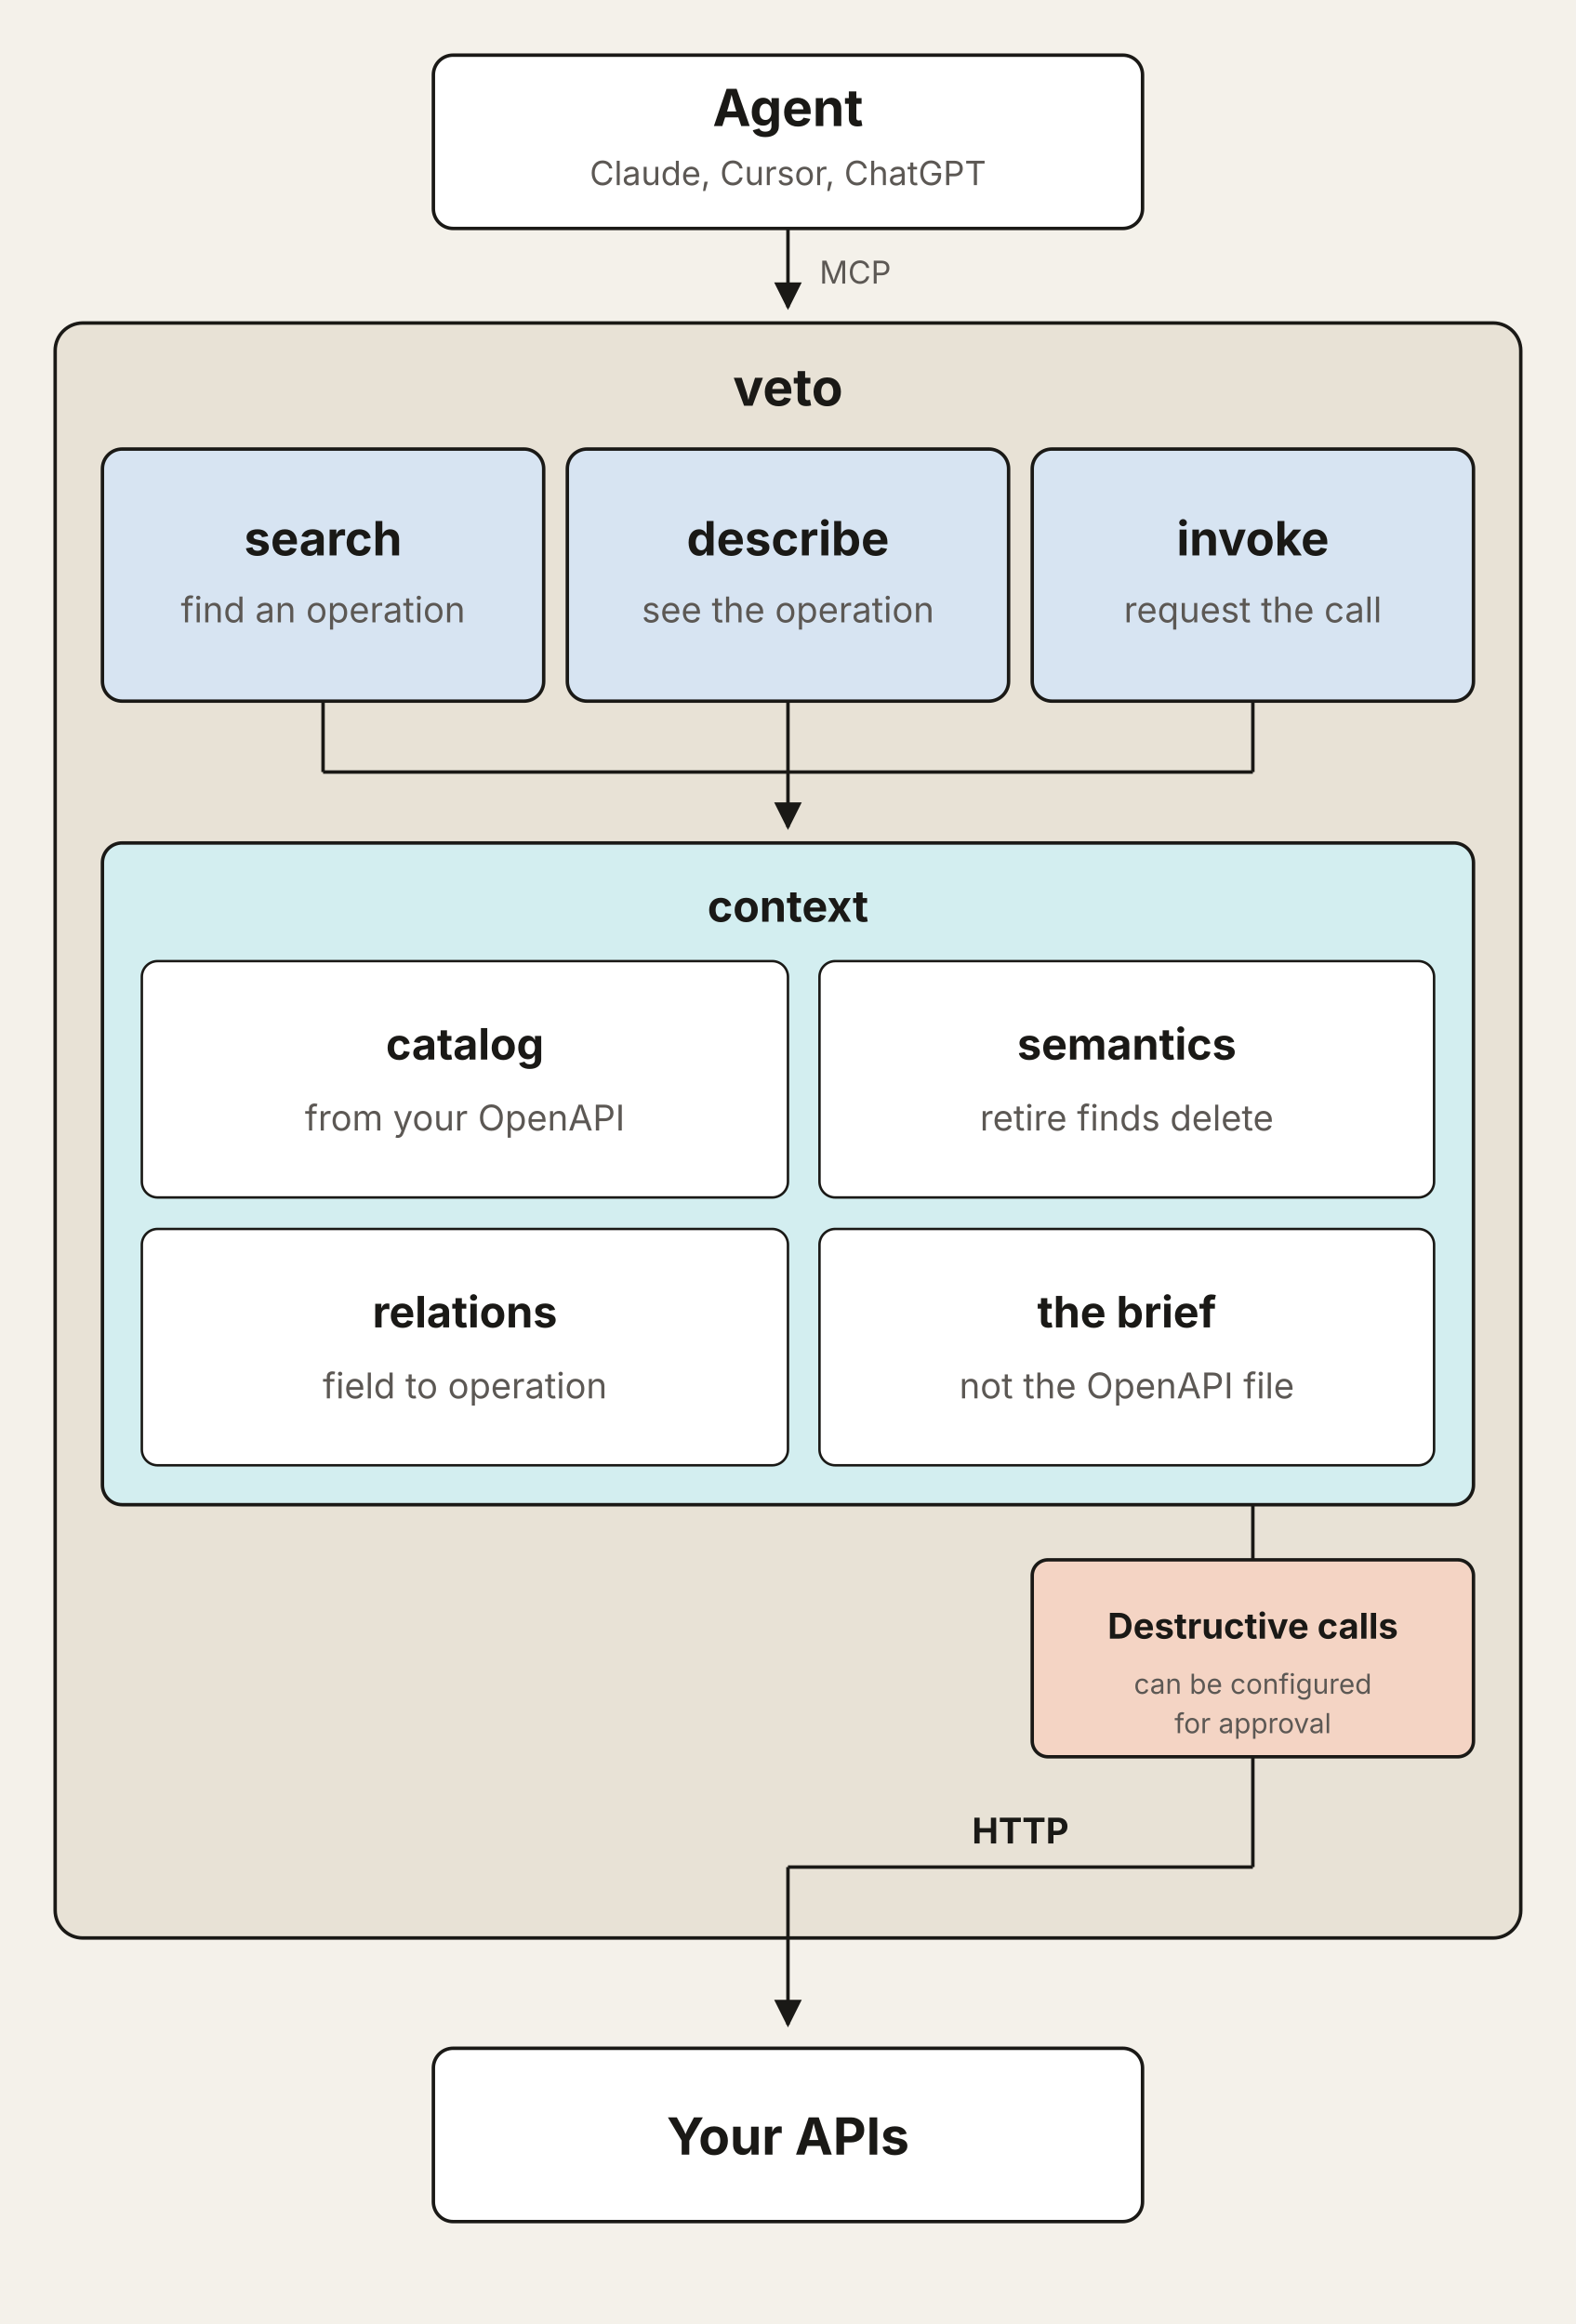
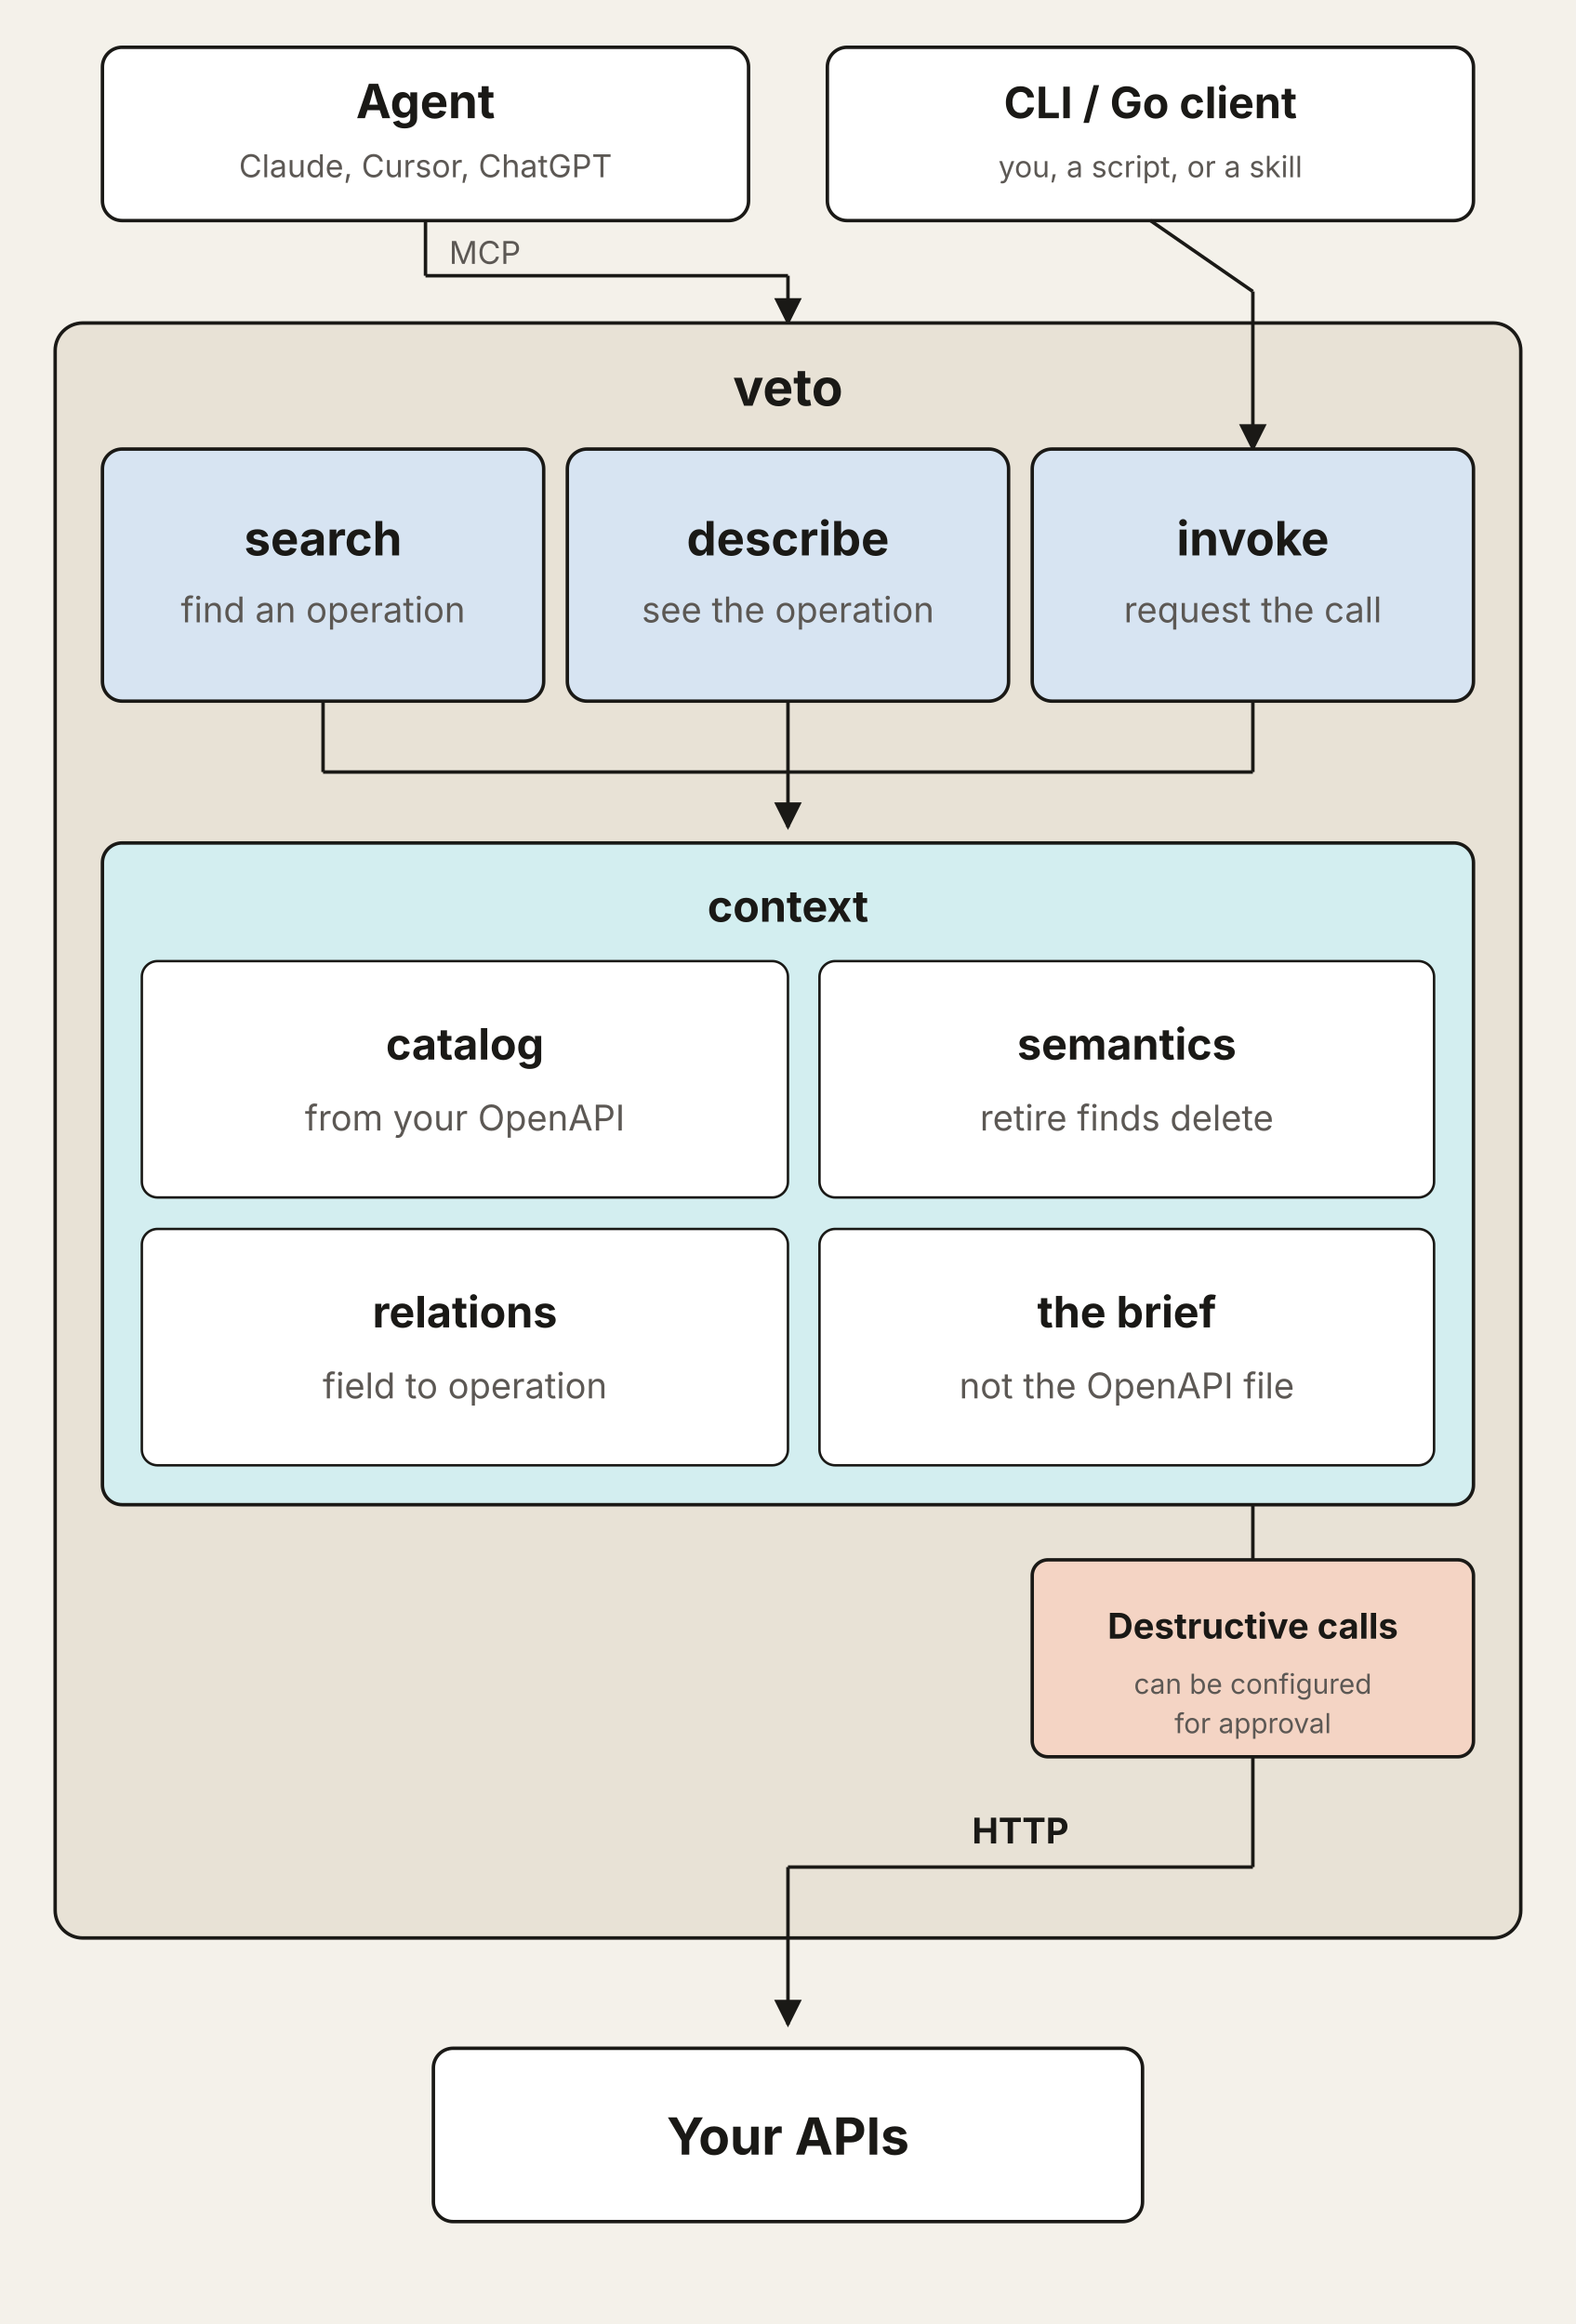
<svg xmlns="http://www.w3.org/2000/svg" width="800" height="1180" viewBox="0 0 800 1180" role="img" aria-labelledby="veto-runtime-title">
  <defs>
    <marker id="veto-runtime-arrow" viewBox="0 0 10 10" refX="9" refY="5" markerWidth="8" markerHeight="8" orient="auto-start-reverse">
      <path d="M 0 0 L 10 5 L 0 10 z" fill="#1A1916" />
    </marker>
  </defs>
  <rect width="800" height="1180" fill="#F4F1EA" />
  <g font-family="ui-sans-serif, system-ui, -apple-system, sans-serif" fill="#1A1916">
-     <rect x="220" y="28" width="360" height="88" rx="10" fill="#FFFFFF" stroke="#1A1916" stroke-width="1.75" />
-     <text x="400" y="64" text-anchor="middle" font-size="26" font-weight="650">Agent</text>
-     <text x="400" y="94" text-anchor="middle" font-size="17" fill="#5C5854">Claude, Cursor, ChatGPT</text>
-     <line x1="400" y1="116" x2="400" y2="156" stroke="#1A1916" stroke-width="1.75" marker-end="url(#veto-runtime-arrow)" />
-     <text x="416" y="144" font-size="16" fill="#5C5854">MCP</text>
+     <rect x="52" y="24" width="328" height="88" rx="10" fill="#FFFFFF" stroke="#1A1916" stroke-width="1.75" />
+     <text x="216" y="60" text-anchor="middle" font-size="24" font-weight="650">Agent</text>
+     <text x="216" y="90" text-anchor="middle" font-size="16" fill="#5C5854">Claude, Cursor, ChatGPT</text>
+     <rect x="420" y="24" width="328" height="88" rx="10" fill="#FFFFFF" stroke="#1A1916" stroke-width="1.75" />
+     <text x="584" y="60" text-anchor="middle" font-size="22" font-weight="650">CLI / Go client</text>
+     <text x="584" y="90" text-anchor="middle" font-size="15" fill="#5C5854">you, a script, or a skill</text>
+     <line x1="216" y1="112" x2="216" y2="140" stroke="#1A1916" stroke-width="1.75" />
+     <line x1="216" y1="140" x2="400" y2="140" stroke="#1A1916" stroke-width="1.75" />
+     <line x1="400" y1="140" x2="400" y2="164" stroke="#1A1916" stroke-width="1.75" marker-end="url(#veto-runtime-arrow)" />
+     <text x="228" y="134" font-size="16" fill="#5C5854">MCP</text>
+     <line x1="584" y1="112" x2="636" y2="148" stroke="#1A1916" stroke-width="1.75" />
+     <line x1="636" y1="148" x2="636" y2="164" stroke="#1A1916" stroke-width="1.75" />
    <rect x="28" y="164" width="744" height="820" rx="14" fill="#E8E2D6" stroke="#1A1916" stroke-width="1.75" />
+     <line x1="636" y1="164" x2="636" y2="228" stroke="#1A1916" stroke-width="1.75" marker-end="url(#veto-runtime-arrow)" />
    <text x="400" y="206" text-anchor="middle" font-size="26" font-weight="650">veto</text>
    <rect x="52" y="228" width="224" height="128" rx="10" fill="#D7E4F2" stroke="#1A1916" stroke-width="1.75" />
    <text x="164" y="282" text-anchor="middle" font-size="24" font-weight="650">search</text>
    <text x="164" y="316" text-anchor="middle" font-size="18" fill="#5C5854">find an operation</text>
    <rect x="288" y="228" width="224" height="128" rx="10" fill="#D7E4F2" stroke="#1A1916" stroke-width="1.75" />
    <text x="400" y="282" text-anchor="middle" font-size="24" font-weight="650">describe</text>
    <text x="400" y="316" text-anchor="middle" font-size="18" fill="#5C5854">see the operation</text>
    <rect x="524" y="228" width="224" height="128" rx="10" fill="#D7E4F2" stroke="#1A1916" stroke-width="1.75" />
    <text x="636" y="282" text-anchor="middle" font-size="24" font-weight="650">invoke</text>
    <text x="636" y="316" text-anchor="middle" font-size="18" fill="#5C5854">request the call</text>
    <line x1="164" y1="356" x2="164" y2="392" stroke="#1A1916" stroke-width="1.75" />
    <line x1="400" y1="356" x2="400" y2="392" stroke="#1A1916" stroke-width="1.75" />
    <line x1="636" y1="356" x2="636" y2="392" stroke="#1A1916" stroke-width="1.75" />
    <line x1="164" y1="392" x2="636" y2="392" stroke="#1A1916" stroke-width="1.75" />
    <line x1="400" y1="392" x2="400" y2="420" stroke="#1A1916" stroke-width="1.75" marker-end="url(#veto-runtime-arrow)" />
    <rect x="52" y="428" width="696" height="336" rx="10" fill="#D3EEF0" stroke="#1A1916" stroke-width="1.75" />
    <text x="400" y="468" text-anchor="middle" font-size="22" font-weight="650">context</text>
    <rect x="72" y="488" width="328" height="120" rx="8" fill="#FFFFFF" stroke="#1A1916" stroke-width="1.25" />
    <text x="236" y="538" text-anchor="middle" font-size="22" font-weight="650">catalog</text>
    <text x="236" y="574" text-anchor="middle" font-size="18" fill="#5C5854">from your OpenAPI</text>
    <rect x="416" y="488" width="312" height="120" rx="8" fill="#FFFFFF" stroke="#1A1916" stroke-width="1.25" />
    <text x="572" y="538" text-anchor="middle" font-size="22" font-weight="650">semantics</text>
    <text x="572" y="574" text-anchor="middle" font-size="18" fill="#5C5854">retire finds delete</text>
    <rect x="72" y="624" width="328" height="120" rx="8" fill="#FFFFFF" stroke="#1A1916" stroke-width="1.25" />
    <text x="236" y="674" text-anchor="middle" font-size="22" font-weight="650">relations</text>
    <text x="236" y="710" text-anchor="middle" font-size="18" fill="#5C5854">field to operation</text>
    <rect x="416" y="624" width="312" height="120" rx="8" fill="#FFFFFF" stroke="#1A1916" stroke-width="1.25" />
    <text x="572" y="674" text-anchor="middle" font-size="22" font-weight="650">the brief</text>
    <text x="572" y="710" text-anchor="middle" font-size="18" fill="#5C5854">not the OpenAPI file</text>
    <line x1="636" y1="764" x2="636" y2="792" stroke="#1A1916" stroke-width="1.75" />
    <rect x="524" y="792" width="224" height="100" rx="8" fill="#F4D4C4" stroke="#1A1916" stroke-width="1.75" />
    <text x="636" y="832" text-anchor="middle" font-size="18" font-weight="650">Destructive calls</text>
    <text x="636" y="860" text-anchor="middle" font-size="14" fill="#5C5854">can be configured</text>
    <text x="636" y="880" text-anchor="middle" font-size="14" fill="#5C5854">for approval</text>
    <line x1="636" y1="892" x2="636" y2="948" stroke="#1A1916" stroke-width="1.75" />
    <line x1="636" y1="948" x2="400" y2="948" stroke="#1A1916" stroke-width="1.75" />
    <text x="518" y="936" text-anchor="middle" font-size="18" font-weight="650">HTTP</text>
  </g>
  <line x1="400" y1="948" x2="400" y2="1028" stroke="#1A1916" stroke-width="1.75" marker-end="url(#veto-runtime-arrow)" />
  <rect x="220" y="1040" width="360" height="88" rx="10" fill="#FFFFFF" stroke="#1A1916" stroke-width="1.75" />
  <text x="400" y="1094" text-anchor="middle" font-family="ui-sans-serif, system-ui, -apple-system, sans-serif" font-size="26" font-weight="650" fill="#1A1916">Your APIs</text>
</svg>
